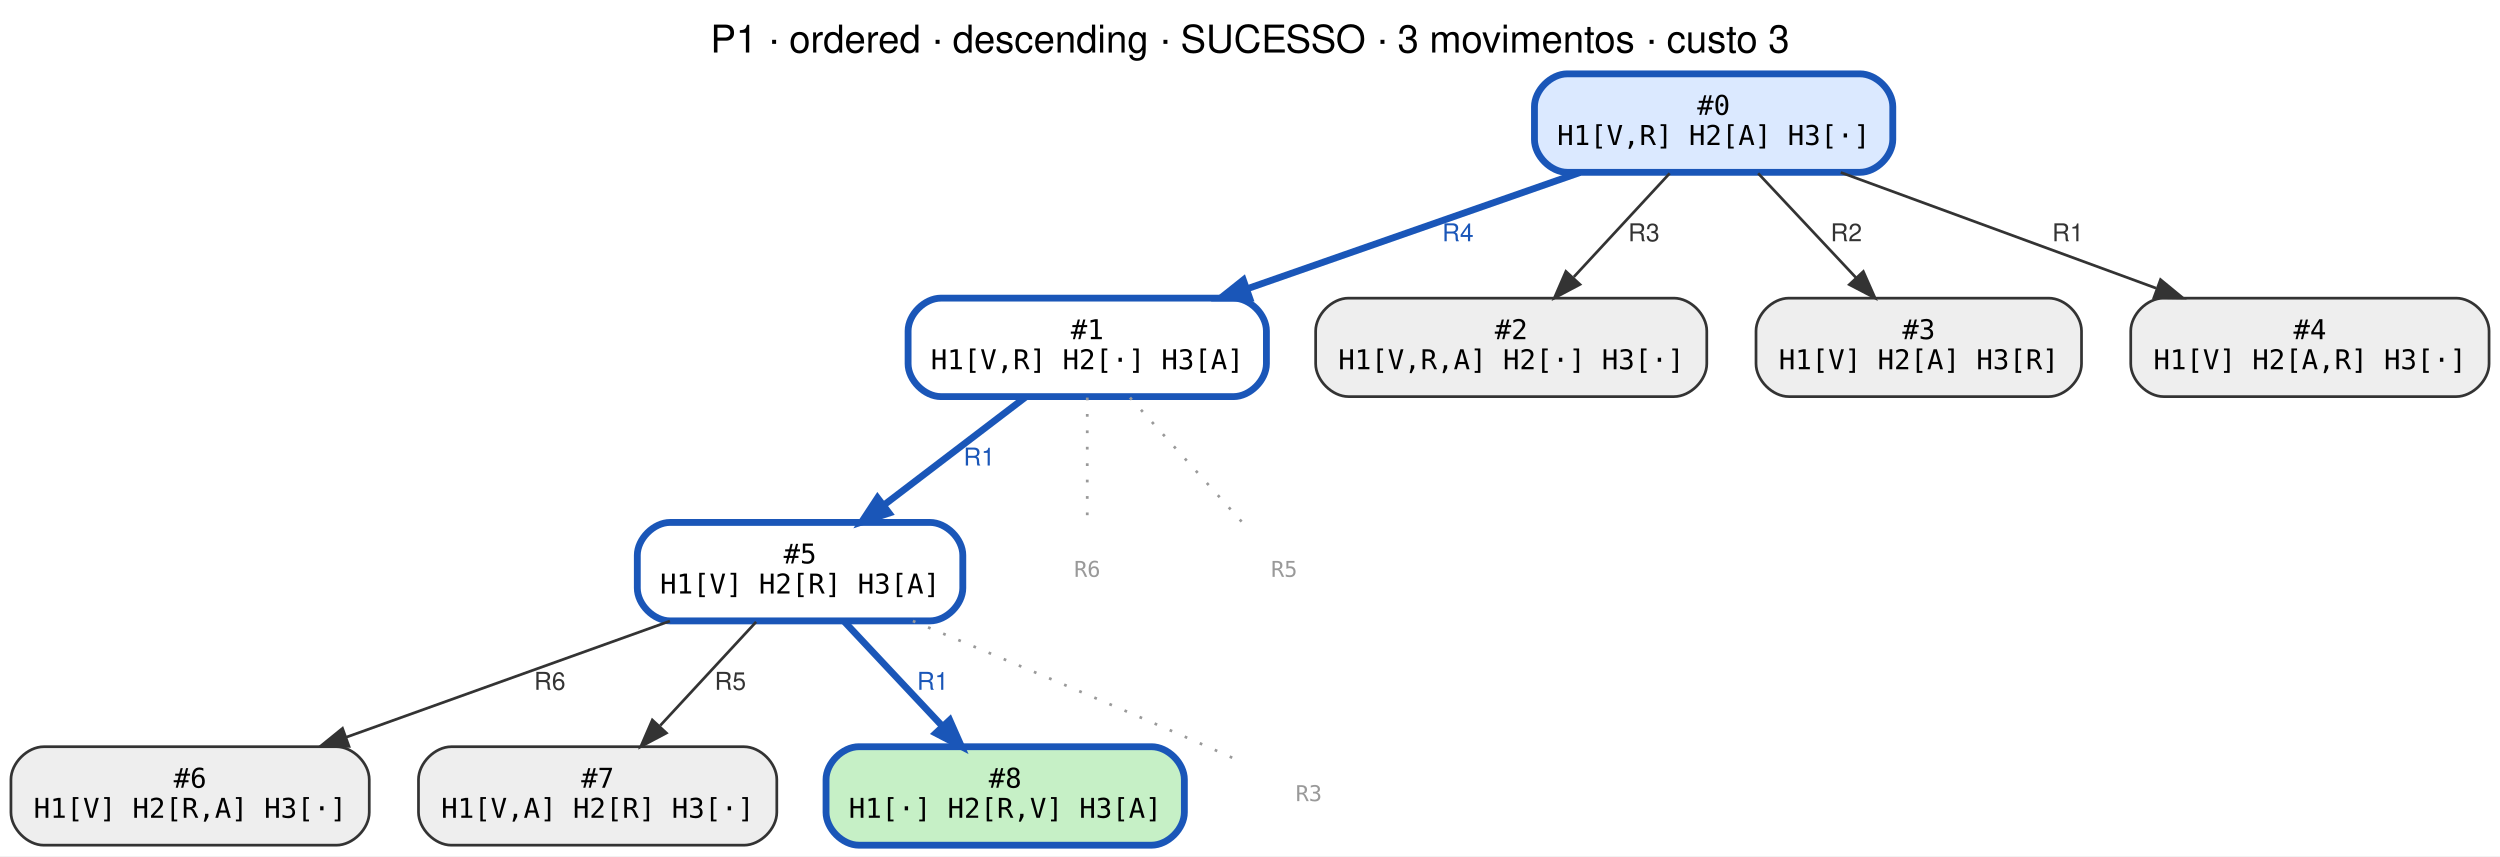
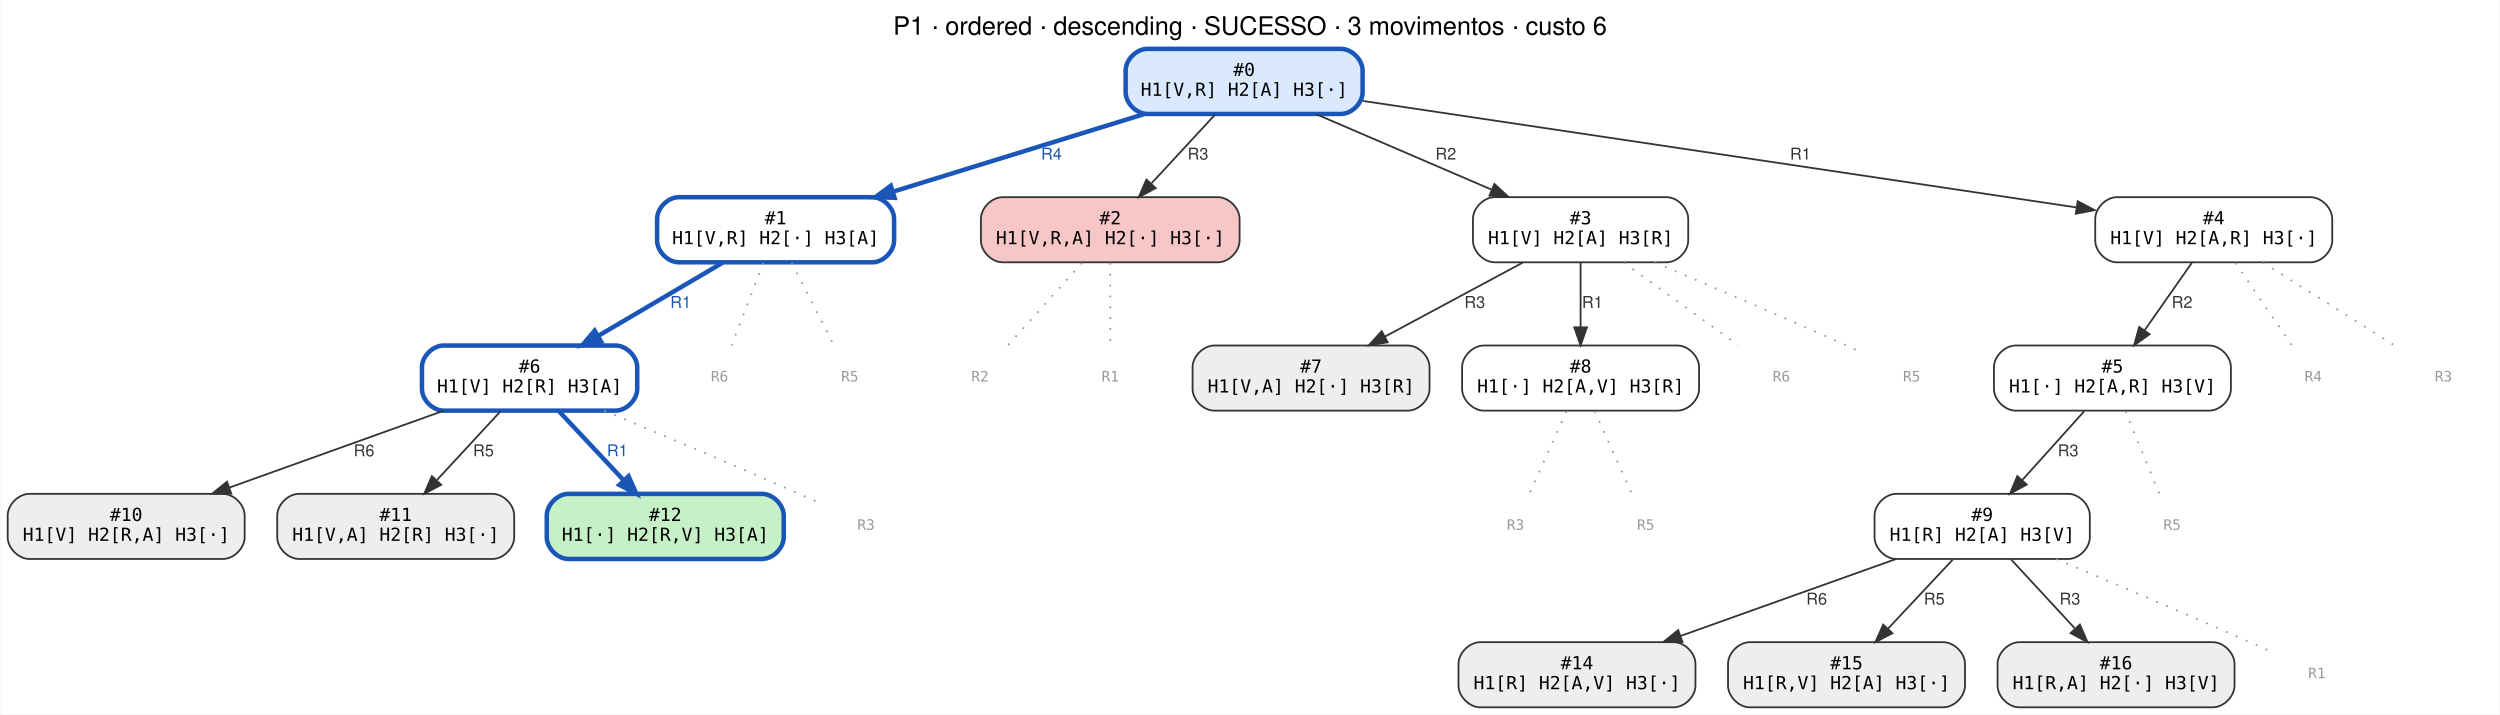
- <svg xmlns="http://www.w3.org/2000/svg" width="914pt" height="313pt" viewBox="0.00 0.00 914.00 313.00">
-   <g id="graph0" class="graph" transform="scale(1 1) rotate(0) translate(4 309)">
-     <polygon fill="white" stroke="transparent" points="-4,4 -4,-309 910,-309 910,4 -4,4" />
-     <text text-anchor="middle" x="453" y="-289.8" font-family="Helvetica,sans-Serif" font-size="14.00">P1 · ordered · descending · SUCESSO · 3 movimentos · custo 3</text>
+ <svg xmlns="http://www.w3.org/2000/svg" width="1382pt" height="395pt" viewBox="0.00 0.00 1381.50 395.00">
+   <g id="graph0" class="graph" transform="scale(1 1) rotate(0) translate(4 391)">
+     <polygon fill="white" stroke="transparent" points="-4,4 -4,-391 1377.5,-391 1377.5,4 -4,4" />
+     <text text-anchor="middle" x="686.75" y="-371.8" font-family="Helvetica,sans-Serif" font-size="14.00">P1 · ordered · descending · SUCESSO · 3 movimentos · custo 6</text>
    <g id="node1" class="node">
-       <path fill="#dbe9ff" stroke="#1a56b8" stroke-width="2.5" d="M676,-282C676,-282 569,-282 569,-282 563,-282 557,-276 557,-270 557,-270 557,-258 557,-258 557,-252 563,-246 569,-246 569,-246 676,-246 676,-246 682,-246 688,-252 688,-258 688,-258 688,-270 688,-270 688,-276 682,-282 676,-282" />
-       <text text-anchor="middle" x="622.5" y="-267" font-family="monospace" font-size="10.00">#0</text>
-       <text text-anchor="middle" x="622.5" y="-256" font-family="monospace" font-size="10.00">H1[V,R] H2[A] H3[·]</text>
+       <path fill="#dbe9ff" stroke="#1a56b8" stroke-width="2.5" d="M737,-364C737,-364 630,-364 630,-364 624,-364 618,-358 618,-352 618,-352 618,-340 618,-340 618,-334 624,-328 630,-328 630,-328 737,-328 737,-328 743,-328 749,-334 749,-340 749,-340 749,-352 749,-352 749,-358 743,-364 737,-364" />
+       <text text-anchor="middle" x="683.5" y="-349" font-family="monospace" font-size="10.00">#0</text>
+       <text text-anchor="middle" x="683.5" y="-338" font-family="monospace" font-size="10.00">H1[V,R] H2[A] H3[·]</text>
    </g>
    <g id="node2" class="node">
-       <path fill="#ffffff" stroke="#1a56b8" stroke-width="2.5" d="M447,-200C447,-200 340,-200 340,-200 334,-200 328,-194 328,-188 328,-188 328,-176 328,-176 328,-170 334,-164 340,-164 340,-164 447,-164 447,-164 453,-164 459,-170 459,-176 459,-176 459,-188 459,-188 459,-194 453,-200 447,-200" />
-       <text text-anchor="middle" x="393.5" y="-185" font-family="monospace" font-size="10.00">#1</text>
-       <text text-anchor="middle" x="393.5" y="-174" font-family="monospace" font-size="10.00">H1[V,R] H2[·] H3[A]</text>
+       <path fill="#ffffff" stroke="#1a56b8" stroke-width="2.5" d="M478,-282C478,-282 371,-282 371,-282 365,-282 359,-276 359,-270 359,-270 359,-258 359,-258 359,-252 365,-246 371,-246 371,-246 478,-246 478,-246 484,-246 490,-252 490,-258 490,-258 490,-270 490,-270 490,-276 484,-282 478,-282" />
+       <text text-anchor="middle" x="424.5" y="-267" font-family="monospace" font-size="10.00">#1</text>
+       <text text-anchor="middle" x="424.5" y="-256" font-family="monospace" font-size="10.00">H1[V,R] H2[·] H3[A]</text>
    </g>
    <g id="edge1" class="edge">
-       <path fill="none" stroke="#1a56b8" stroke-width="2.5" d="M573.65,-245.94C538.08,-233.51 489.74,-216.62 452.09,-203.47" />
-       <polygon fill="#1a56b8" stroke="#1a56b8" stroke-width="2.5" points="452.87,-200.03 442.27,-200.04 450.56,-206.64 452.87,-200.03" />
-       <text text-anchor="middle" x="529" y="-220.8" font-family="Helvetica,sans-Serif" font-size="9.00" fill="#1a56b8">R4</text>
+       <path fill="none" stroke="#1a56b8" stroke-width="2.5" d="M628.26,-327.94C587.6,-315.38 532.19,-298.26 489.41,-285.05" />
+       <polygon fill="#1a56b8" stroke="#1a56b8" stroke-width="2.5" points="490.25,-281.64 479.66,-282.04 488.18,-288.33 490.25,-281.64" />
+       <text text-anchor="middle" x="577" y="-302.8" font-family="Helvetica,sans-Serif" font-size="9.00" fill="#1a56b8">R4</text>
    </g>
    <g id="node3" class="node">
-       <path fill="#eeeeee" stroke="#333333" d="M608,-200C608,-200 489,-200 489,-200 483,-200 477,-194 477,-188 477,-188 477,-176 477,-176 477,-170 483,-164 489,-164 489,-164 608,-164 608,-164 614,-164 620,-170 620,-176 620,-176 620,-188 620,-188 620,-194 614,-200 608,-200" />
-       <text text-anchor="middle" x="548.5" y="-185" font-family="monospace" font-size="10.00">#2</text>
-       <text text-anchor="middle" x="548.5" y="-174" font-family="monospace" font-size="10.00">H1[V,R,A] H2[·] H3[·]</text>
+       <path fill="#f7c6c6" stroke="#333333" d="M669,-282C669,-282 550,-282 550,-282 544,-282 538,-276 538,-270 538,-270 538,-258 538,-258 538,-252 544,-246 550,-246 550,-246 669,-246 669,-246 675,-246 681,-252 681,-258 681,-258 681,-270 681,-270 681,-276 675,-282 669,-282" />
+       <text text-anchor="middle" x="609.5" y="-267" font-family="monospace" font-size="10.00">#2</text>
+       <text text-anchor="middle" x="609.5" y="-256" font-family="monospace" font-size="10.00">H1[V,R,A] H2[·] H3[·]</text>
    </g>
    <g id="edge2" class="edge">
-       <path fill="none" stroke="#333333" d="M606.44,-245.64C596.19,-234.56 582.74,-220.02 571.38,-207.74" />
-       <polygon fill="#333333" stroke="#333333" points="573.63,-205.01 564.27,-200.05 568.49,-209.77 573.63,-205.01" />
-       <text text-anchor="middle" x="597" y="-220.8" font-family="Helvetica,sans-Serif" font-size="9.00" fill="#333333">R3</text>
+       <path fill="none" stroke="#333333" d="M667.44,-327.64C657.19,-316.56 643.74,-302.02 632.38,-289.74" />
+       <polygon fill="#333333" stroke="#333333" points="634.63,-287.01 625.27,-282.05 629.49,-291.77 634.63,-287.01" />
+       <text text-anchor="middle" x="658" y="-302.8" font-family="Helvetica,sans-Serif" font-size="9.00" fill="#333333">R3</text>
    </g>
    <g id="node4" class="node">
-       <path fill="#eeeeee" stroke="#333333" d="M745,-200C745,-200 650,-200 650,-200 644,-200 638,-194 638,-188 638,-188 638,-176 638,-176 638,-170 644,-164 650,-164 650,-164 745,-164 745,-164 751,-164 757,-170 757,-176 757,-176 757,-188 757,-188 757,-194 751,-200 745,-200" />
-       <text text-anchor="middle" x="697.5" y="-185" font-family="monospace" font-size="10.00">#3</text>
-       <text text-anchor="middle" x="697.5" y="-174" font-family="monospace" font-size="10.00">H1[V] H2[A] H3[R]</text>
+       <path fill="#ffffff" stroke="#333333" d="M917,-282C917,-282 822,-282 822,-282 816,-282 810,-276 810,-270 810,-270 810,-258 810,-258 810,-252 816,-246 822,-246 822,-246 917,-246 917,-246 923,-246 929,-252 929,-258 929,-258 929,-270 929,-270 929,-276 923,-282 917,-282" />
+       <text text-anchor="middle" x="869.5" y="-267" font-family="monospace" font-size="10.00">#3</text>
+       <text text-anchor="middle" x="869.5" y="-256" font-family="monospace" font-size="10.00">H1[V] H2[A] H3[R]</text>
    </g>
    <g id="edge3" class="edge">
-       <path fill="none" stroke="#333333" d="M638.77,-245.64C649.26,-234.45 663.06,-219.74 674.64,-207.39" />
-       <polygon fill="#333333" stroke="#333333" points="677.23,-209.74 681.52,-200.05 672.12,-204.95 677.23,-209.74" />
-       <text text-anchor="middle" x="671" y="-220.8" font-family="Helvetica,sans-Serif" font-size="9.00" fill="#333333">R2</text>
+       <path fill="none" stroke="#333333" d="M723.4,-327.84C751.72,-315.66 789.92,-299.23 820.15,-286.23" />
+       <polygon fill="#333333" stroke="#333333" points="821.86,-289.3 829.66,-282.13 819.1,-282.87 821.86,-289.3" />
+       <text text-anchor="middle" x="795" y="-302.8" font-family="Helvetica,sans-Serif" font-size="9.00" fill="#333333">R2</text>
    </g>
    <g id="node5" class="node">
-       <path fill="#eeeeee" stroke="#333333" d="M894,-200C894,-200 787,-200 787,-200 781,-200 775,-194 775,-188 775,-188 775,-176 775,-176 775,-170 781,-164 787,-164 787,-164 894,-164 894,-164 900,-164 906,-170 906,-176 906,-176 906,-188 906,-188 906,-194 900,-200 894,-200" />
-       <text text-anchor="middle" x="840.5" y="-185" font-family="monospace" font-size="10.00">#4</text>
-       <text text-anchor="middle" x="840.5" y="-174" font-family="monospace" font-size="10.00">H1[V] H2[A,R] H3[·]</text>
+       <path fill="#ffffff" stroke="#333333" d="M1273,-282C1273,-282 1166,-282 1166,-282 1160,-282 1154,-276 1154,-270 1154,-270 1154,-258 1154,-258 1154,-252 1160,-246 1166,-246 1166,-246 1273,-246 1273,-246 1279,-246 1285,-252 1285,-258 1285,-258 1285,-270 1285,-270 1285,-276 1279,-282 1273,-282" />
+       <text text-anchor="middle" x="1219.5" y="-267" font-family="monospace" font-size="10.00">#4</text>
+       <text text-anchor="middle" x="1219.5" y="-256" font-family="monospace" font-size="10.00">H1[V] H2[A,R] H3[·]</text>
    </g>
    <g id="edge4" class="edge">
-       <path fill="none" stroke="#333333" d="M669,-245.94C702.72,-233.56 748.49,-216.77 784.27,-203.64" />
-       <polygon fill="#333333" stroke="#333333" points="785.89,-206.77 794.07,-200.04 783.48,-200.2 785.89,-206.77" />
-       <text text-anchor="middle" x="752" y="-220.8" font-family="Helvetica,sans-Serif" font-size="9.00" fill="#333333">R1</text>
+       <path fill="none" stroke="#333333" d="M749.22,-335.19C849.02,-320.3 1038.27,-292.05 1143.72,-276.31" />
+       <polygon fill="#333333" stroke="#333333" points="1144.28,-279.77 1153.66,-274.83 1143.25,-272.84 1144.28,-279.77" />
+       <text text-anchor="middle" x="991" y="-302.8" font-family="Helvetica,sans-Serif" font-size="9.00" fill="#333333">R1</text>
+     </g>
+     <g id="node7" class="node">
+       <path fill="#ffffff" stroke="#1a56b8" stroke-width="2.5" d="M336,-200C336,-200 241,-200 241,-200 235,-200 229,-194 229,-188 229,-188 229,-176 229,-176 229,-170 235,-164 241,-164 241,-164 336,-164 336,-164 342,-164 348,-170 348,-176 348,-176 348,-188 348,-188 348,-194 342,-200 336,-200" />
+       <text text-anchor="middle" x="288.5" y="-185" font-family="monospace" font-size="10.00">#6</text>
+       <text text-anchor="middle" x="288.5" y="-174" font-family="monospace" font-size="10.00">H1[V] H2[R] H3[A]</text>
+     </g>
+     <g id="edge6" class="edge">
+       <path fill="none" stroke="#1a56b8" stroke-width="2.5" d="M395.32,-245.84C375.16,-233.97 348.14,-218.08 326.32,-205.25" />
+       <polygon fill="#1a56b8" stroke="#1a56b8" stroke-width="2.5" points="328.02,-202.19 317.63,-200.13 324.47,-208.22 328.02,-202.19" />
+       <text text-anchor="middle" x="372" y="-220.8" font-family="Helvetica,sans-Serif" font-size="9.00" fill="#1a56b8">R1</text>
+     </g>
+     <g id="node19" class="node">
+       <text text-anchor="middle" x="393.5" y="-180.1" font-family="monospace" font-size="8.00" fill="#999999">R6</text>
+     </g>
+     <g id="edge18" class="edge">
+       <path fill="none" stroke="#999999" stroke-dasharray="1,5" d="M417.77,-245.64C412.54,-232.13 405.31,-213.48 400.11,-200.05" />
+     </g>
+     <g id="node20" class="node">
+       <text text-anchor="middle" x="465.5" y="-180.1" font-family="monospace" font-size="8.00" fill="#999999">R5</text>
+     </g>
+     <g id="edge19" class="edge">
+       <path fill="none" stroke="#999999" stroke-dasharray="1,5" d="M433.4,-245.64C440.32,-232.13 449.88,-213.48 456.76,-200.05" />
+     </g>
+     <g id="node21" class="node">
+       <text text-anchor="middle" x="537.5" y="-180.1" font-family="monospace" font-size="8.00" fill="#999999">R2</text>
+     </g>
+     <g id="edge20" class="edge">
+       <path fill="none" stroke="#999999" stroke-dasharray="1,5" d="M593.88,-245.64C581.72,-232.13 564.93,-213.48 552.85,-200.05" />
+     </g>
+     <g id="node22" class="node">
+       <text text-anchor="middle" x="609.5" y="-180.1" font-family="monospace" font-size="8.00" fill="#999999">R1</text>
+     </g>
+     <g id="edge21" class="edge">
+       <path fill="none" stroke="#999999" stroke-dasharray="1,5" d="M609.5,-245.64C609.5,-232.13 609.5,-213.48 609.5,-200.05" />
+     </g>
+     <g id="node8" class="node">
+       <path fill="#eeeeee" stroke="#333333" d="M774,-200C774,-200 667,-200 667,-200 661,-200 655,-194 655,-188 655,-188 655,-176 655,-176 655,-170 661,-164 667,-164 667,-164 774,-164 774,-164 780,-164 786,-170 786,-176 786,-176 786,-188 786,-188 786,-194 780,-200 774,-200" />
+       <text text-anchor="middle" x="720.5" y="-185" font-family="monospace" font-size="10.00">#7</text>
+       <text text-anchor="middle" x="720.5" y="-174" font-family="monospace" font-size="10.00">H1[V,A] H2[·] H3[R]</text>
+     </g>
+     <g id="edge7" class="edge">
+       <path fill="none" stroke="#333333" d="M837.54,-245.84C815.24,-233.87 785.31,-217.8 761.3,-204.9" />
+       <polygon fill="#333333" stroke="#333333" points="762.88,-201.78 752.41,-200.13 759.57,-207.95 762.88,-201.78" />
+       <text text-anchor="middle" x="811" y="-220.8" font-family="Helvetica,sans-Serif" font-size="9.00" fill="#333333">R3</text>
+     </g>
+     <g id="node9" class="node">
+       <path fill="#ffffff" stroke="#333333" d="M923,-200C923,-200 816,-200 816,-200 810,-200 804,-194 804,-188 804,-188 804,-176 804,-176 804,-170 810,-164 816,-164 816,-164 923,-164 923,-164 929,-164 935,-170 935,-176 935,-176 935,-188 935,-188 935,-194 929,-200 923,-200" />
+       <text text-anchor="middle" x="869.5" y="-185" font-family="monospace" font-size="10.00">#8</text>
+       <text text-anchor="middle" x="869.5" y="-174" font-family="monospace" font-size="10.00">H1[·] H2[A,V] H3[R]</text>
+     </g>
+     <g id="edge8" class="edge">
+       <path fill="none" stroke="#333333" d="M869.5,-245.64C869.5,-235.3 869.5,-221.94 869.5,-210.22" />
+       <polygon fill="#333333" stroke="#333333" points="873,-210.05 869.5,-200.05 866,-210.05 873,-210.05" />
+       <text text-anchor="middle" x="876" y="-220.8" font-family="Helvetica,sans-Serif" font-size="9.00" fill="#333333">R1</text>
+     </g>
+     <g id="node23" class="node">
+       <text text-anchor="middle" x="980.5" y="-180.1" font-family="monospace" font-size="8.00" fill="#999999">R6</text>
+     </g>
+     <g id="edge22" class="edge">
+       <path fill="none" stroke="#999999" stroke-dasharray="1,5" d="M893.31,-245.84C912.04,-232.34 938.01,-213.62 956.73,-200.13" />
+     </g>
+     <g id="node24" class="node">
+       <text text-anchor="middle" x="1052.5" y="-180.1" font-family="monospace" font-size="8.00" fill="#999999">R5</text>
+     </g>
+     <g id="edge23" class="edge">
+       <path fill="none" stroke="#999999" stroke-dasharray="1,5" d="M910.54,-245.88C940.12,-233.43 980.93,-216.02 1016.5,-200 1019.4,-198.69 1022.42,-197.31 1025.42,-195.92" />
    </g>
    <g id="node6" class="node">
-       <path fill="#ffffff" stroke="#1a56b8" stroke-width="2.5" d="M336,-118C336,-118 241,-118 241,-118 235,-118 229,-112 229,-106 229,-106 229,-94 229,-94 229,-88 235,-82 241,-82 241,-82 336,-82 336,-82 342,-82 348,-88 348,-94 348,-94 348,-106 348,-106 348,-112 342,-118 336,-118" />
-       <text text-anchor="middle" x="288.5" y="-103" font-family="monospace" font-size="10.00">#5</text>
-       <text text-anchor="middle" x="288.5" y="-92" font-family="monospace" font-size="10.00">H1[V] H2[R] H3[A]</text>
+       <path fill="#ffffff" stroke="#333333" d="M1217,-200C1217,-200 1110,-200 1110,-200 1104,-200 1098,-194 1098,-188 1098,-188 1098,-176 1098,-176 1098,-170 1104,-164 1110,-164 1110,-164 1217,-164 1217,-164 1223,-164 1229,-170 1229,-176 1229,-176 1229,-188 1229,-188 1229,-194 1223,-200 1217,-200" />
+       <text text-anchor="middle" x="1163.5" y="-185" font-family="monospace" font-size="10.00">#5</text>
+       <text text-anchor="middle" x="1163.5" y="-174" font-family="monospace" font-size="10.00">H1[·] H2[A,R] H3[V]</text>
    </g>
    <g id="edge5" class="edge">
-       <path fill="none" stroke="#1a56b8" stroke-width="2.5" d="M370.97,-163.84C355.89,-152.34 335.84,-137.07 319.28,-124.45" />
-       <polygon fill="#1a56b8" stroke="#1a56b8" stroke-width="2.5" points="321.06,-121.41 310.99,-118.13 316.82,-126.98 321.06,-121.41" />
-       <text text-anchor="middle" x="354" y="-138.8" font-family="Helvetica,sans-Serif" font-size="9.00" fill="#1a56b8">R1</text>
+       <path fill="none" stroke="#333333" d="M1207.35,-245.64C1199.74,-234.77 1189.8,-220.57 1181.31,-208.44" />
+       <polygon fill="#333333" stroke="#333333" points="1184.04,-206.24 1175.44,-200.05 1178.3,-210.25 1184.04,-206.24" />
+       <text text-anchor="middle" x="1202" y="-220.8" font-family="Helvetica,sans-Serif" font-size="9.00" fill="#333333">R2</text>
+     </g>
+     <g id="node17" class="node">
+       <text text-anchor="middle" x="1274.5" y="-180.1" font-family="monospace" font-size="8.00" fill="#999999">R4</text>
+     </g>
+     <g id="edge16" class="edge">
+       <path fill="none" stroke="#999999" stroke-dasharray="1,5" d="M1231.43,-245.64C1240.72,-232.13 1253.54,-213.48 1262.78,-200.05" />
+     </g>
+     <g id="node18" class="node">
+       <text text-anchor="middle" x="1346.5" y="-180.1" font-family="monospace" font-size="8.00" fill="#999999">R3</text>
+     </g>
+     <g id="edge17" class="edge">
+       <path fill="none" stroke="#999999" stroke-dasharray="1,5" d="M1246.74,-245.84C1268.17,-232.34 1297.88,-213.62 1319.3,-200.13" />
    </g>
    <g id="node10" class="node">
-       <text text-anchor="middle" x="393.5" y="-98.1" font-family="monospace" font-size="8.00" fill="#999999">R6</text>
+       <path fill="#ffffff" stroke="#333333" d="M1139,-118C1139,-118 1044,-118 1044,-118 1038,-118 1032,-112 1032,-106 1032,-106 1032,-94 1032,-94 1032,-88 1038,-82 1044,-82 1044,-82 1139,-82 1139,-82 1145,-82 1151,-88 1151,-94 1151,-94 1151,-106 1151,-106 1151,-112 1145,-118 1139,-118" />
+       <text text-anchor="middle" x="1091.5" y="-103" font-family="monospace" font-size="10.00">#9</text>
+       <text text-anchor="middle" x="1091.5" y="-92" font-family="monospace" font-size="10.00">H1[R] H2[A] H3[V]</text>
    </g>
    <g id="edge9" class="edge">
-       <path fill="none" stroke="#999999" stroke-dasharray="1,5" d="M393.5,-163.64C393.5,-150.13 393.5,-131.48 393.5,-118.05" />
+       <path fill="none" stroke="#333333" d="M1147.88,-163.64C1137.9,-152.56 1124.82,-138.02 1113.76,-125.74" />
+       <polygon fill="#333333" stroke="#333333" points="1116.14,-123.14 1106.85,-118.05 1110.93,-127.82 1116.14,-123.14" />
+       <text text-anchor="middle" x="1139" y="-138.8" font-family="Helvetica,sans-Serif" font-size="9.00" fill="#333333">R3</text>
+     </g>
+     <g id="node25" class="node">
+       <text text-anchor="middle" x="1196.5" y="-98.1" font-family="monospace" font-size="8.00" fill="#999999">R5</text>
+     </g>
+     <g id="edge24" class="edge">
+       <path fill="none" stroke="#999999" stroke-dasharray="1,5" d="M1170.66,-163.64C1176.23,-150.13 1183.93,-131.48 1189.47,-118.05" />
    </g>
    <g id="node11" class="node">
-       <text text-anchor="middle" x="465.5" y="-98.1" font-family="monospace" font-size="8.00" fill="#999999">R5</text>
+       <path fill="#eeeeee" stroke="#333333" d="M119,-118C119,-118 12,-118 12,-118 6,-118 0,-112 0,-106 0,-106 0,-94 0,-94 0,-88 6,-82 12,-82 12,-82 119,-82 119,-82 125,-82 131,-88 131,-94 131,-94 131,-106 131,-106 131,-112 125,-118 119,-118" />
+       <text text-anchor="middle" x="65.5" y="-103" font-family="monospace" font-size="10.00">#10</text>
+       <text text-anchor="middle" x="65.5" y="-92" font-family="monospace" font-size="10.00">H1[V] H2[R,A] H3[·]</text>
    </g>
    <g id="edge10" class="edge">
-       <path fill="none" stroke="#999999" stroke-dasharray="1,5" d="M409.12,-163.64C421.28,-150.13 438.07,-131.48 450.15,-118.05" />
-     </g>
-     <g id="node7" class="node">
-       <path fill="#eeeeee" stroke="#333333" d="M119,-36C119,-36 12,-36 12,-36 6,-36 0,-30 0,-24 0,-24 0,-12 0,-12 0,-6 6,0 12,0 12,0 119,0 119,0 125,0 131,-6 131,-12 131,-12 131,-24 131,-24 131,-30 125,-36 119,-36" />
-       <text text-anchor="middle" x="65.5" y="-21" font-family="monospace" font-size="10.00">#6</text>
-       <text text-anchor="middle" x="65.5" y="-10" font-family="monospace" font-size="10.00">H1[V] H2[R,A] H3[·]</text>
-     </g>
-     <g id="edge6" class="edge">
-       <path fill="none" stroke="#333333" d="M240.93,-81.94C206.29,-69.51 159.22,-52.62 122.56,-39.47" />
-       <polygon fill="#333333" stroke="#333333" points="123.59,-36.12 112.99,-36.04 121.22,-42.71 123.59,-36.12" />
-       <text text-anchor="middle" x="197" y="-56.8" font-family="Helvetica,sans-Serif" font-size="9.00" fill="#333333">R6</text>
-     </g>
-     <g id="node8" class="node">
-       <path fill="#eeeeee" stroke="#333333" d="M268,-36C268,-36 161,-36 161,-36 155,-36 149,-30 149,-24 149,-24 149,-12 149,-12 149,-6 155,0 161,0 161,0 268,0 268,0 274,0 280,-6 280,-12 280,-12 280,-24 280,-24 280,-30 274,-36 268,-36" />
-       <text text-anchor="middle" x="214.5" y="-21" font-family="monospace" font-size="10.00">#7</text>
-       <text text-anchor="middle" x="214.5" y="-10" font-family="monospace" font-size="10.00">H1[V,A] H2[R] H3[·]</text>
-     </g>
-     <g id="edge7" class="edge">
-       <path fill="none" stroke="#333333" d="M272.44,-81.64C262.19,-70.56 248.74,-56.02 237.38,-43.74" />
-       <polygon fill="#333333" stroke="#333333" points="239.63,-41.01 230.27,-36.05 234.49,-45.77 239.63,-41.01" />
-       <text text-anchor="middle" x="263" y="-56.8" font-family="Helvetica,sans-Serif" font-size="9.00" fill="#333333">R5</text>
-     </g>
-     <g id="node9" class="node">
-       <path fill="#c6f0c6" stroke="#1a56b8" stroke-width="2.5" d="M417,-36C417,-36 310,-36 310,-36 304,-36 298,-30 298,-24 298,-24 298,-12 298,-12 298,-6 304,0 310,0 310,0 417,0 417,0 423,0 429,-6 429,-12 429,-12 429,-24 429,-24 429,-30 423,-36 417,-36" />
-       <text text-anchor="middle" x="363.5" y="-21" font-family="monospace" font-size="10.00">#8</text>
-       <text text-anchor="middle" x="363.5" y="-10" font-family="monospace" font-size="10.00">H1[·] H2[R,V] H3[A]</text>
-     </g>
-     <g id="edge8" class="edge">
-       <path fill="none" stroke="#1a56b8" stroke-width="2.5" d="M304.77,-81.64C315.26,-70.45 329.06,-55.74 340.64,-43.39" />
-       <polygon fill="#1a56b8" stroke="#1a56b8" stroke-width="2.5" points="343.23,-45.74 347.52,-36.05 338.12,-40.95 343.23,-45.74" />
-       <text text-anchor="middle" x="337" y="-56.8" font-family="Helvetica,sans-Serif" font-size="9.00" fill="#1a56b8">R1</text>
+       <path fill="none" stroke="#333333" d="M240.93,-163.94C206.29,-151.51 159.22,-134.62 122.56,-121.47" />
+       <polygon fill="#333333" stroke="#333333" points="123.59,-118.12 112.99,-118.04 121.22,-124.71 123.59,-118.12" />
+       <text text-anchor="middle" x="197" y="-138.8" font-family="Helvetica,sans-Serif" font-size="9.00" fill="#333333">R6</text>
    </g>
    <g id="node12" class="node">
-       <text text-anchor="middle" x="474.5" y="-16.1" font-family="monospace" font-size="8.00" fill="#999999">R3</text>
+       <path fill="#eeeeee" stroke="#333333" d="M268,-118C268,-118 161,-118 161,-118 155,-118 149,-112 149,-106 149,-106 149,-94 149,-94 149,-88 155,-82 161,-82 161,-82 268,-82 268,-82 274,-82 280,-88 280,-94 280,-94 280,-106 280,-106 280,-112 274,-118 268,-118" />
+       <text text-anchor="middle" x="214.5" y="-103" font-family="monospace" font-size="10.00">#11</text>
+       <text text-anchor="middle" x="214.5" y="-92" font-family="monospace" font-size="10.00">H1[V,A] H2[R] H3[·]</text>
    </g>
    <g id="edge11" class="edge">
-       <path fill="none" stroke="#999999" stroke-dasharray="1,5" d="M329.75,-81.96C359.75,-69.47 401.27,-51.98 437.5,-36 440.73,-34.57 444.12,-33.06 447.47,-31.54" />
+       <path fill="none" stroke="#333333" d="M272.44,-163.64C262.19,-152.56 248.74,-138.02 237.38,-125.74" />
+       <polygon fill="#333333" stroke="#333333" points="239.63,-123.01 230.27,-118.05 234.49,-127.77 239.63,-123.01" />
+       <text text-anchor="middle" x="263" y="-138.8" font-family="Helvetica,sans-Serif" font-size="9.00" fill="#333333">R5</text>
+     </g>
+     <g id="node13" class="node">
+       <path fill="#c6f0c6" stroke="#1a56b8" stroke-width="2.5" d="M417,-118C417,-118 310,-118 310,-118 304,-118 298,-112 298,-106 298,-106 298,-94 298,-94 298,-88 304,-82 310,-82 310,-82 417,-82 417,-82 423,-82 429,-88 429,-94 429,-94 429,-106 429,-106 429,-112 423,-118 417,-118" />
+       <text text-anchor="middle" x="363.5" y="-103" font-family="monospace" font-size="10.00">#12</text>
+       <text text-anchor="middle" x="363.5" y="-92" font-family="monospace" font-size="10.00">H1[·] H2[R,V] H3[A]</text>
+     </g>
+     <g id="edge12" class="edge">
+       <path fill="none" stroke="#1a56b8" stroke-width="2.5" d="M304.77,-163.64C315.26,-152.45 329.06,-137.74 340.64,-125.39" />
+       <polygon fill="#1a56b8" stroke="#1a56b8" stroke-width="2.5" points="343.23,-127.74 347.52,-118.05 338.12,-122.95 343.23,-127.74" />
+       <text text-anchor="middle" x="337" y="-138.8" font-family="Helvetica,sans-Serif" font-size="9.00" fill="#1a56b8">R1</text>
+     </g>
+     <g id="node26" class="node">
+       <text text-anchor="middle" x="474.5" y="-98.1" font-family="monospace" font-size="8.00" fill="#999999">R3</text>
+     </g>
+     <g id="edge25" class="edge">
+       <path fill="none" stroke="#999999" stroke-dasharray="1,5" d="M329.75,-163.96C359.75,-151.47 401.27,-133.98 437.5,-118 440.73,-116.57 444.12,-115.06 447.47,-113.54" />
+     </g>
+     <g id="node27" class="node">
+       <text text-anchor="middle" x="833.5" y="-98.1" font-family="monospace" font-size="8.00" fill="#999999">R3</text>
+     </g>
+     <g id="edge26" class="edge">
+       <path fill="none" stroke="#999999" stroke-dasharray="1,5" d="M861.69,-163.64C855.61,-150.13 847.22,-131.48 841.17,-118.05" />
+     </g>
+     <g id="node29" class="node">
+       <text text-anchor="middle" x="905.5" y="-98.1" font-family="monospace" font-size="8.00" fill="#999999">R5</text>
+     </g>
+     <g id="edge28" class="edge">
+       <path fill="none" stroke="#999999" stroke-dasharray="1,5" d="M877.31,-163.64C883.39,-150.13 891.78,-131.48 897.83,-118.05" />
+     </g>
+     <g id="node14" class="node">
+       <path fill="#eeeeee" stroke="#333333" d="M921,-36C921,-36 814,-36 814,-36 808,-36 802,-30 802,-24 802,-24 802,-12 802,-12 802,-6 808,0 814,0 814,0 921,0 921,0 927,0 933,-6 933,-12 933,-12 933,-24 933,-24 933,-30 927,-36 921,-36" />
+       <text text-anchor="middle" x="867.5" y="-21" font-family="monospace" font-size="10.00">#14</text>
+       <text text-anchor="middle" x="867.5" y="-10" font-family="monospace" font-size="10.00">H1[R] H2[A,V] H3[·]</text>
+     </g>
+     <g id="edge13" class="edge">
+       <path fill="none" stroke="#333333" d="M1043.72,-81.94C1008.93,-69.51 961.64,-52.62 924.81,-39.47" />
+       <polygon fill="#333333" stroke="#333333" points="925.8,-36.1 915.21,-36.04 923.45,-42.7 925.8,-36.1" />
+       <text text-anchor="middle" x="1000" y="-56.8" font-family="Helvetica,sans-Serif" font-size="9.00" fill="#333333">R6</text>
+     </g>
+     <g id="node15" class="node">
+       <path fill="#eeeeee" stroke="#333333" d="M1070,-36C1070,-36 963,-36 963,-36 957,-36 951,-30 951,-24 951,-24 951,-12 951,-12 951,-6 957,0 963,0 963,0 1070,0 1070,0 1076,0 1082,-6 1082,-12 1082,-12 1082,-24 1082,-24 1082,-30 1076,-36 1070,-36" />
+       <text text-anchor="middle" x="1016.5" y="-21" font-family="monospace" font-size="10.00">#15</text>
+       <text text-anchor="middle" x="1016.5" y="-10" font-family="monospace" font-size="10.00">H1[R,V] H2[A] H3[·]</text>
+     </g>
+     <g id="edge14" class="edge">
+       <path fill="none" stroke="#333333" d="M1075.23,-81.64C1064.74,-70.45 1050.94,-55.74 1039.36,-43.39" />
+       <polygon fill="#333333" stroke="#333333" points="1041.88,-40.95 1032.48,-36.05 1036.77,-45.74 1041.88,-40.95" />
+       <text text-anchor="middle" x="1065" y="-56.8" font-family="Helvetica,sans-Serif" font-size="9.00" fill="#333333">R5</text>
+     </g>
+     <g id="node16" class="node">
+       <path fill="#eeeeee" stroke="#333333" d="M1219,-36C1219,-36 1112,-36 1112,-36 1106,-36 1100,-30 1100,-24 1100,-24 1100,-12 1100,-12 1100,-6 1106,0 1112,0 1112,0 1219,0 1219,0 1225,0 1231,-6 1231,-12 1231,-12 1231,-24 1231,-24 1231,-30 1225,-36 1219,-36" />
+       <text text-anchor="middle" x="1165.5" y="-21" font-family="monospace" font-size="10.00">#16</text>
+       <text text-anchor="middle" x="1165.5" y="-10" font-family="monospace" font-size="10.00">H1[R,A] H2[·] H3[V]</text>
+     </g>
+     <g id="edge15" class="edge">
+       <path fill="none" stroke="#333333" d="M1107.56,-81.64C1117.81,-70.56 1131.26,-56.02 1142.62,-43.74" />
+       <polygon fill="#333333" stroke="#333333" points="1145.51,-45.77 1149.73,-36.05 1140.37,-41.01 1145.51,-45.77" />
+       <text text-anchor="middle" x="1140" y="-56.8" font-family="Helvetica,sans-Serif" font-size="9.00" fill="#333333">R3</text>
+     </g>
+     <g id="node28" class="node">
+       <text text-anchor="middle" x="1276.5" y="-16.1" font-family="monospace" font-size="8.00" fill="#999999">R1</text>
+     </g>
+     <g id="edge27" class="edge">
+       <path fill="none" stroke="#999999" stroke-dasharray="1,5" d="M1132.47,-81.93C1162.25,-69.43 1203.49,-51.93 1239.5,-36 1242.73,-34.57 1246.11,-33.05 1249.46,-31.53" />
    </g>
  </g>
</svg>
